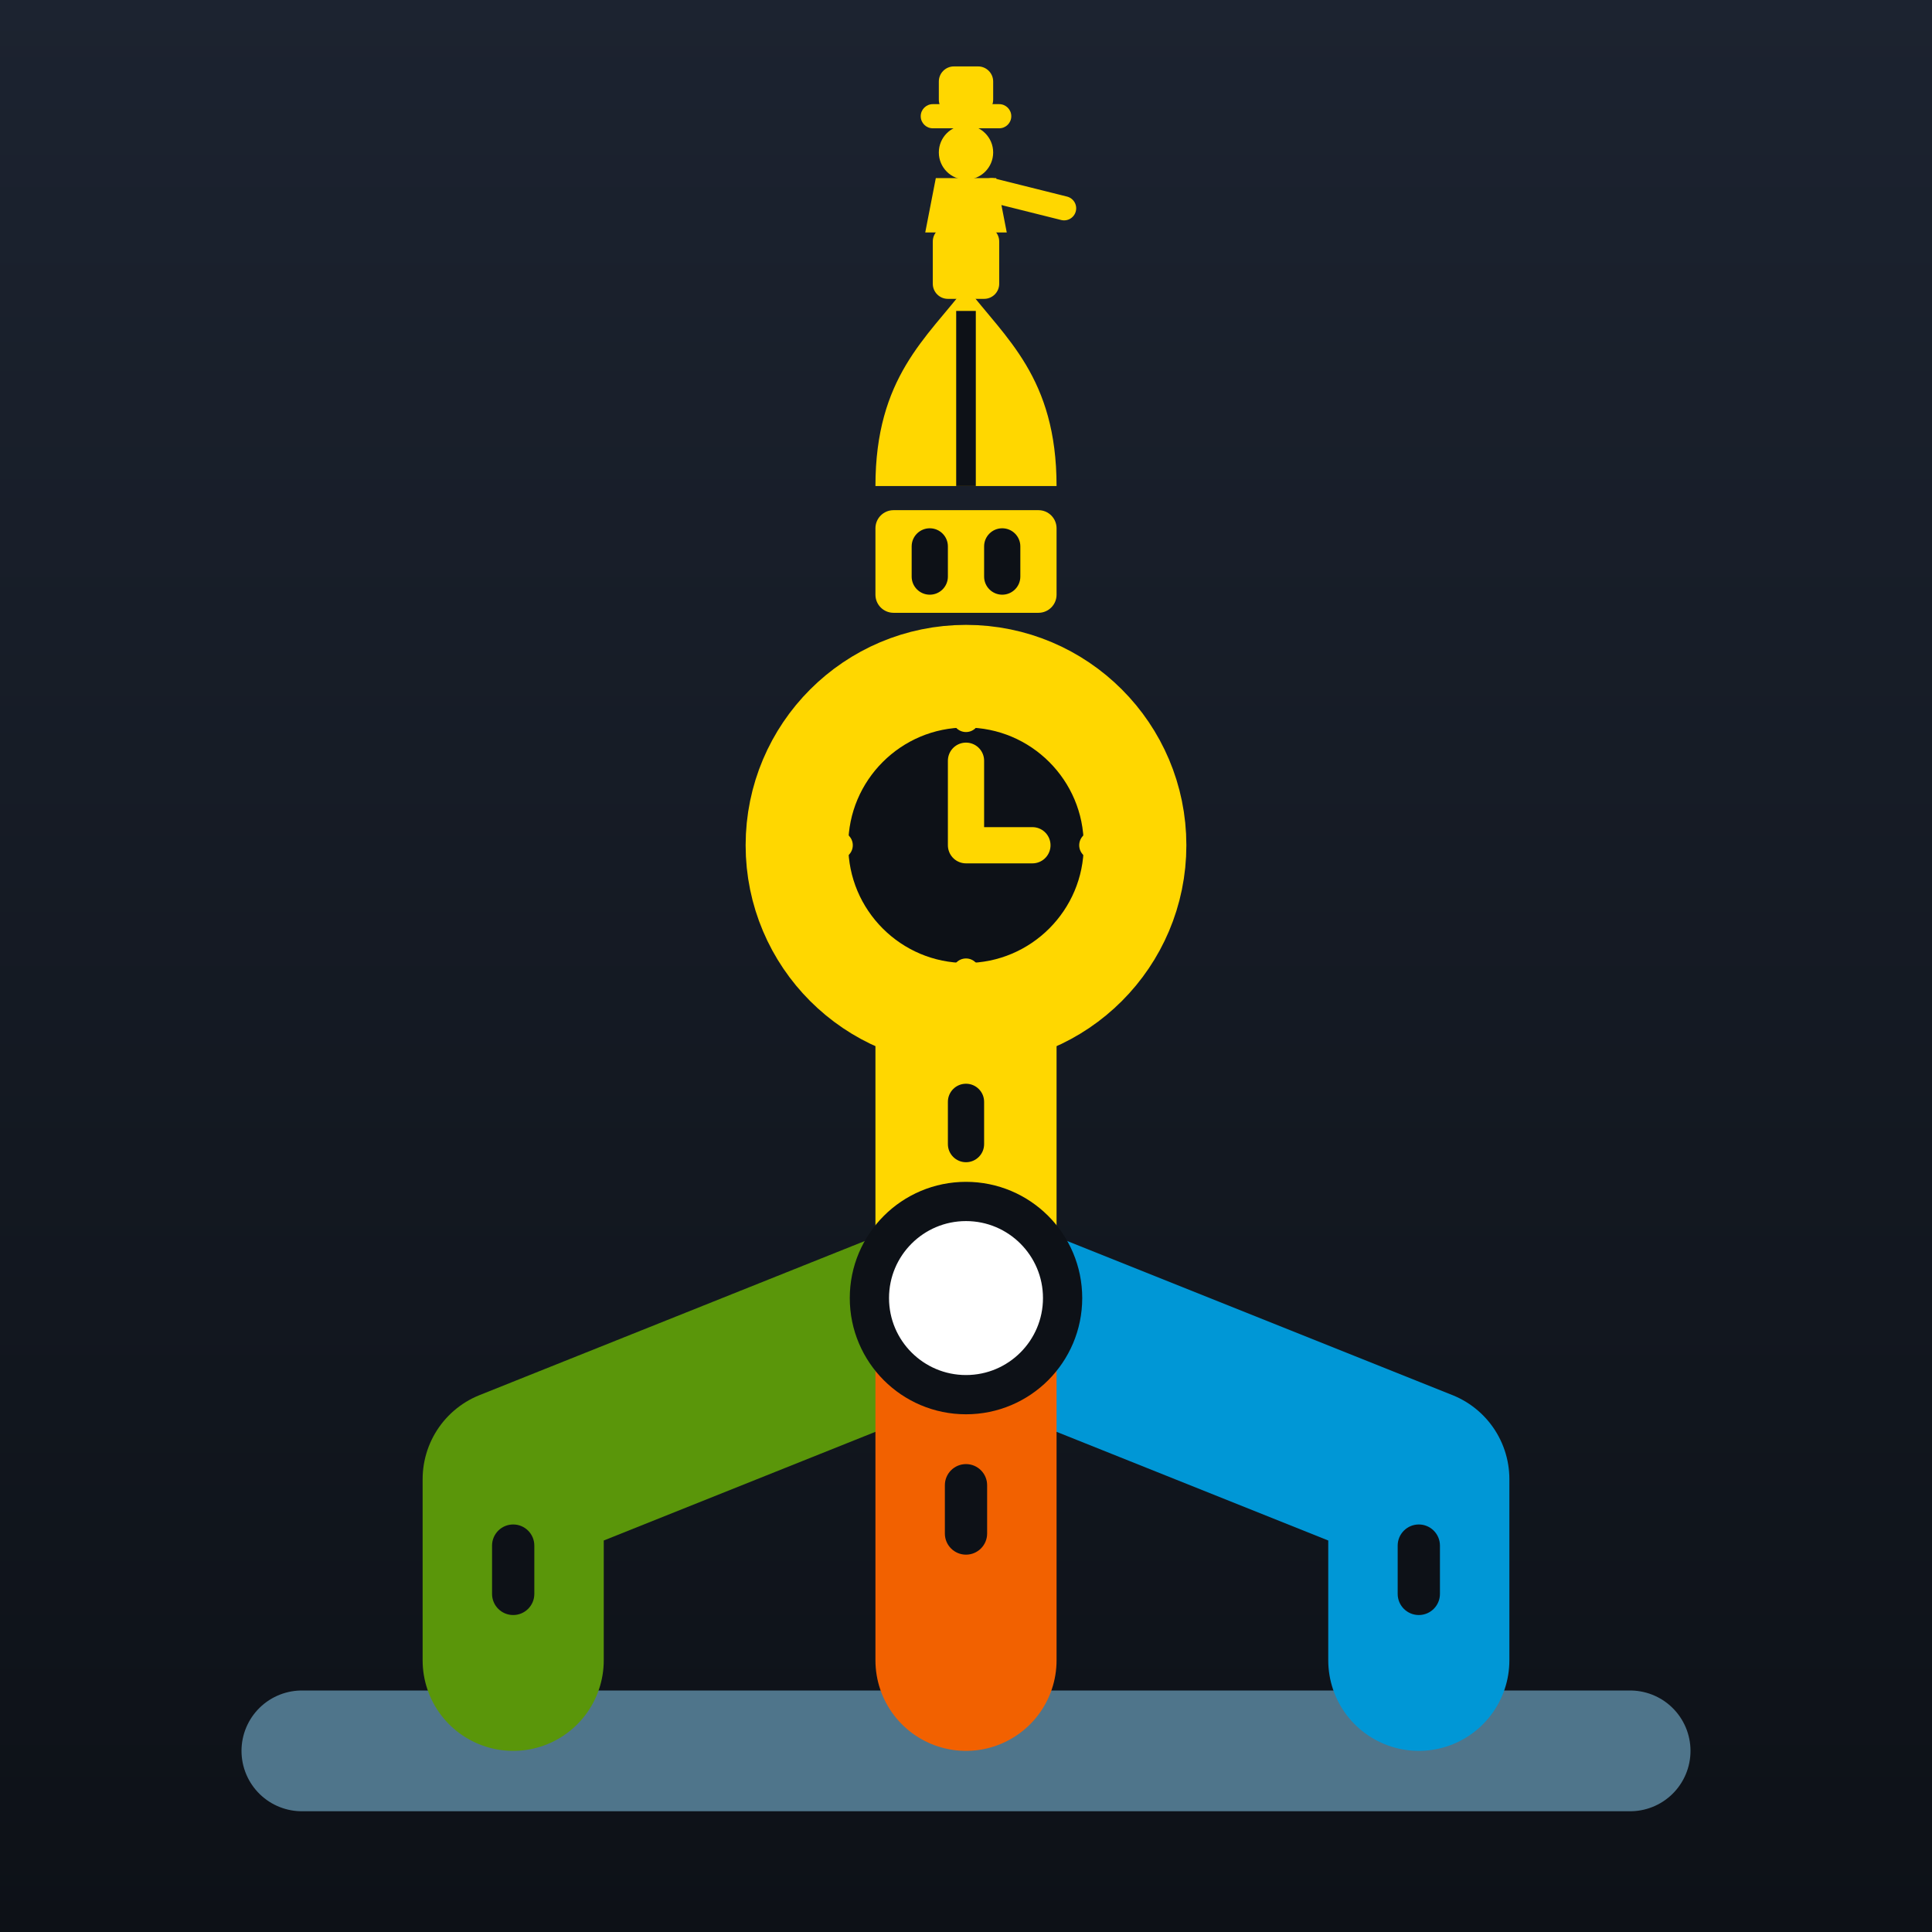
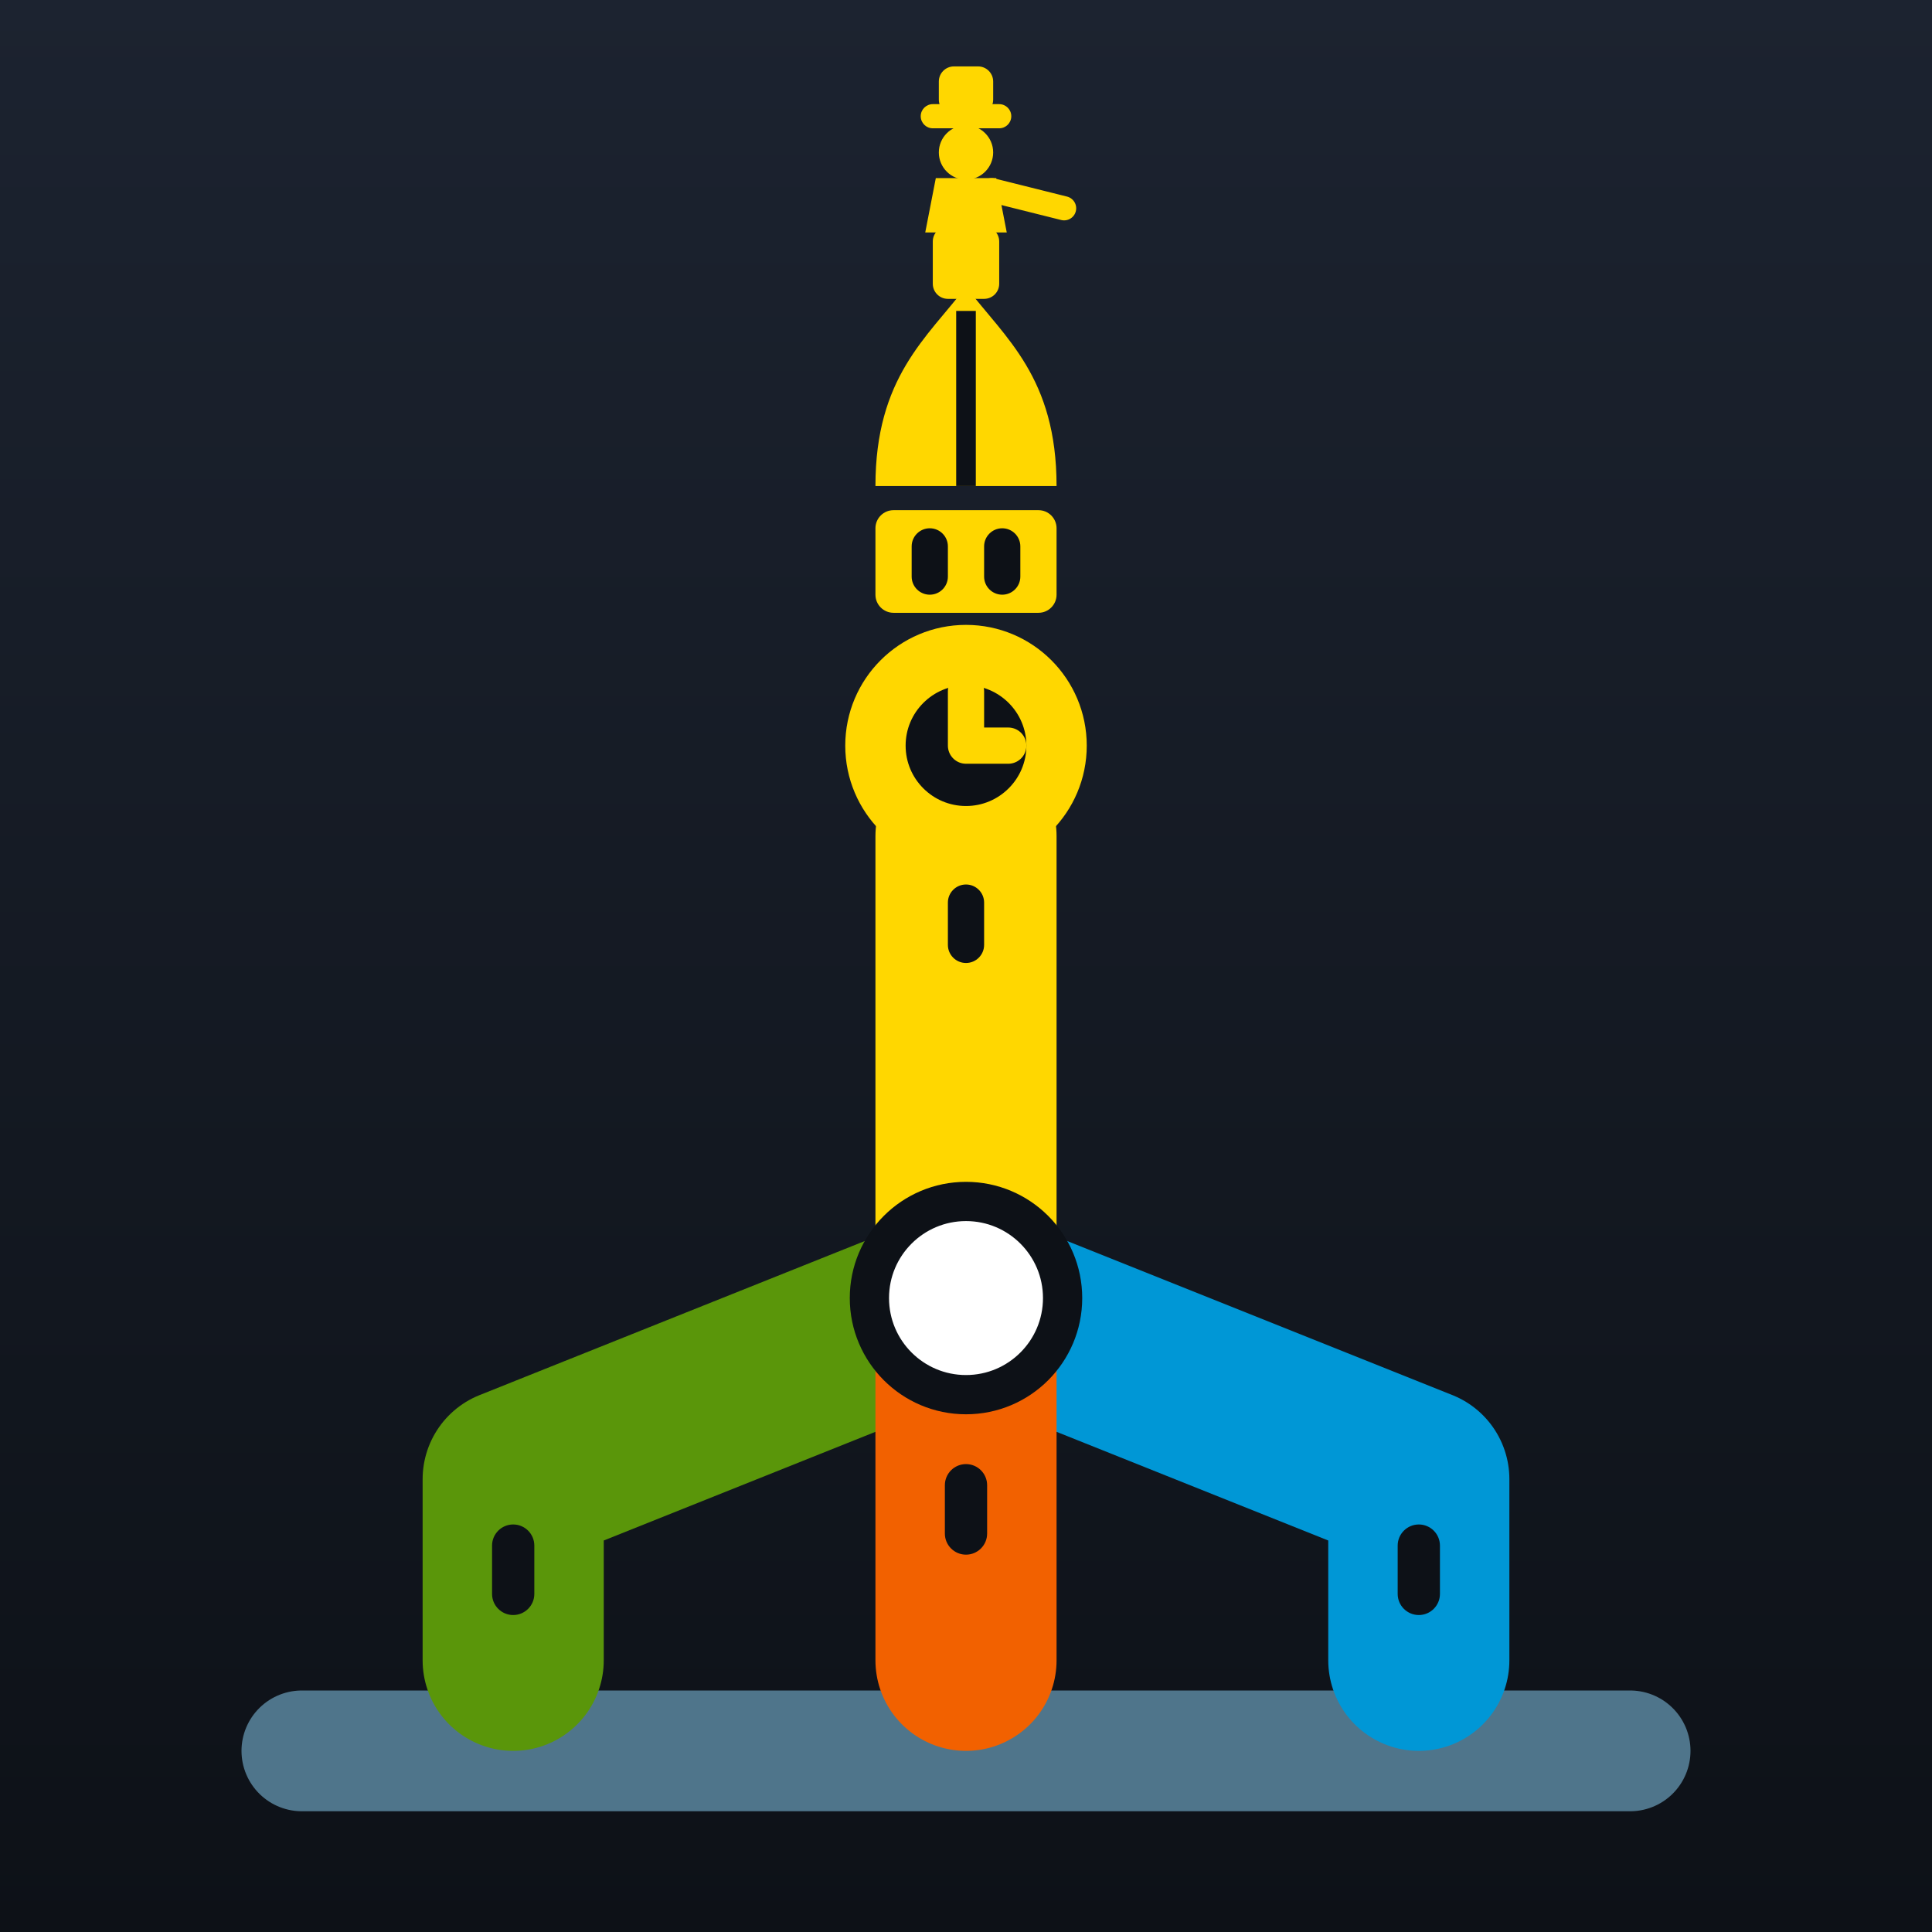
<svg xmlns="http://www.w3.org/2000/svg" viewBox="0 0 64 64" width="180" height="180">
  <defs>
    <linearGradient id="bg" x1="0" y1="0" x2="0" y2="1">
      <stop offset="0" stop-color="#1c2330" />
      <stop offset="1" stop-color="#0d1117" />
    </linearGradient>
  </defs>
  <rect width="64" height="64" fill="url(#bg)" />
  <path d="M10 58h44" stroke="#4F758B" stroke-width="4" stroke-linecap="round" />
  <g stroke-width="6" stroke-linecap="round" stroke-linejoin="round" fill="none">
    <path d="M17 55v-6l15-6" stroke="#5A960A" />
    <path d="M47 55v-6l-15-6" stroke="#0097D6" />
    <path d="M32 55V43" stroke="#F26100" />
  </g>
  <g fill="#0d1117">
    <rect x="16.3" y="50.5" width="1.4" height="3" rx=".7" />
    <rect x="31.3" y="48.5" width="1.4" height="3" rx=".7" />
    <rect x="46.3" y="50.5" width="1.4" height="3" rx=".7" />
  </g>
-   <path d="M32 41V34.3" stroke="#FFD700" stroke-width="6" stroke-linecap="round" />
-   <rect x="31.4" y="35.9" width="1.2" height="2.6" rx=".6" fill="#0d1117" />
+   <path d="M32 41V27.7" stroke="#FFD700" stroke-width="6" stroke-linecap="round" />
+   <rect x="31.4" y="29.3" width="1.2" height="2.6" rx=".6" fill="#0d1117" />
  <circle cx="32" cy="43" r="3.2" fill="#fff" stroke="#0d1117" stroke-width="1.3" />
-   <circle cx="32" cy="28" r="5.6" fill="#0d1117" stroke="#FFD700" stroke-width="3.4" />
+   <circle cx="32" cy="24.7" r="3" fill="#0d1117" stroke="#FFD700" stroke-width="2" />
  <g stroke="#FFD700" stroke-linecap="round">
-     <path d="M32 22.9v.9M37.1 28h-.9M32 33.1v-.9M26.9 28h.9" stroke-width=".9" />
-     <path d="M32 28v-2.8M32 28h2.2" stroke-width="1.2" />
+     <path d="M32 24.7v-1.8M32 24.7h1.4" stroke-width="1.2" />
  </g>
  <rect x="29" y="16.9" width="6" height="3.4" rx=".6" fill="#FFD700" />
  <g fill="#0d1117">
    <rect x="30.2" y="17.5" width="1.2" height="2.2" rx=".6" />
    <rect x="32.6" y="17.5" width="1.2" height="2.2" rx=".6" />
  </g>
  <path d="M29 16.1C29 12.5 30.7 11.2 32 9.5 33.3 11.2 35 12.5 35 16.1Z" fill="#FFD700" />
  <path d="M32 10.3V16.1" stroke="#0d1117" stroke-width=".65" fill="none" />
  <rect x="30.9" y="7.5" width="2.2" height="2.4" rx=".5" fill="#FFD700" />
  <g fill="#FFD700">
    <rect x="30.5" y="3.45" width="3" height=".8" rx=".4" />
    <rect x="31.1" y="2.2" width="1.8" height="1.6" rx=".5" />
    <circle cx="32" cy="5.05" r=".9" />
    <path d="M31 5.9h2l.35 1.8h-2.7z" />
  </g>
  <path d="M32.85 6.3l2.4.6" stroke="#FFD700" stroke-width=".8" stroke-linecap="round" />
</svg>
